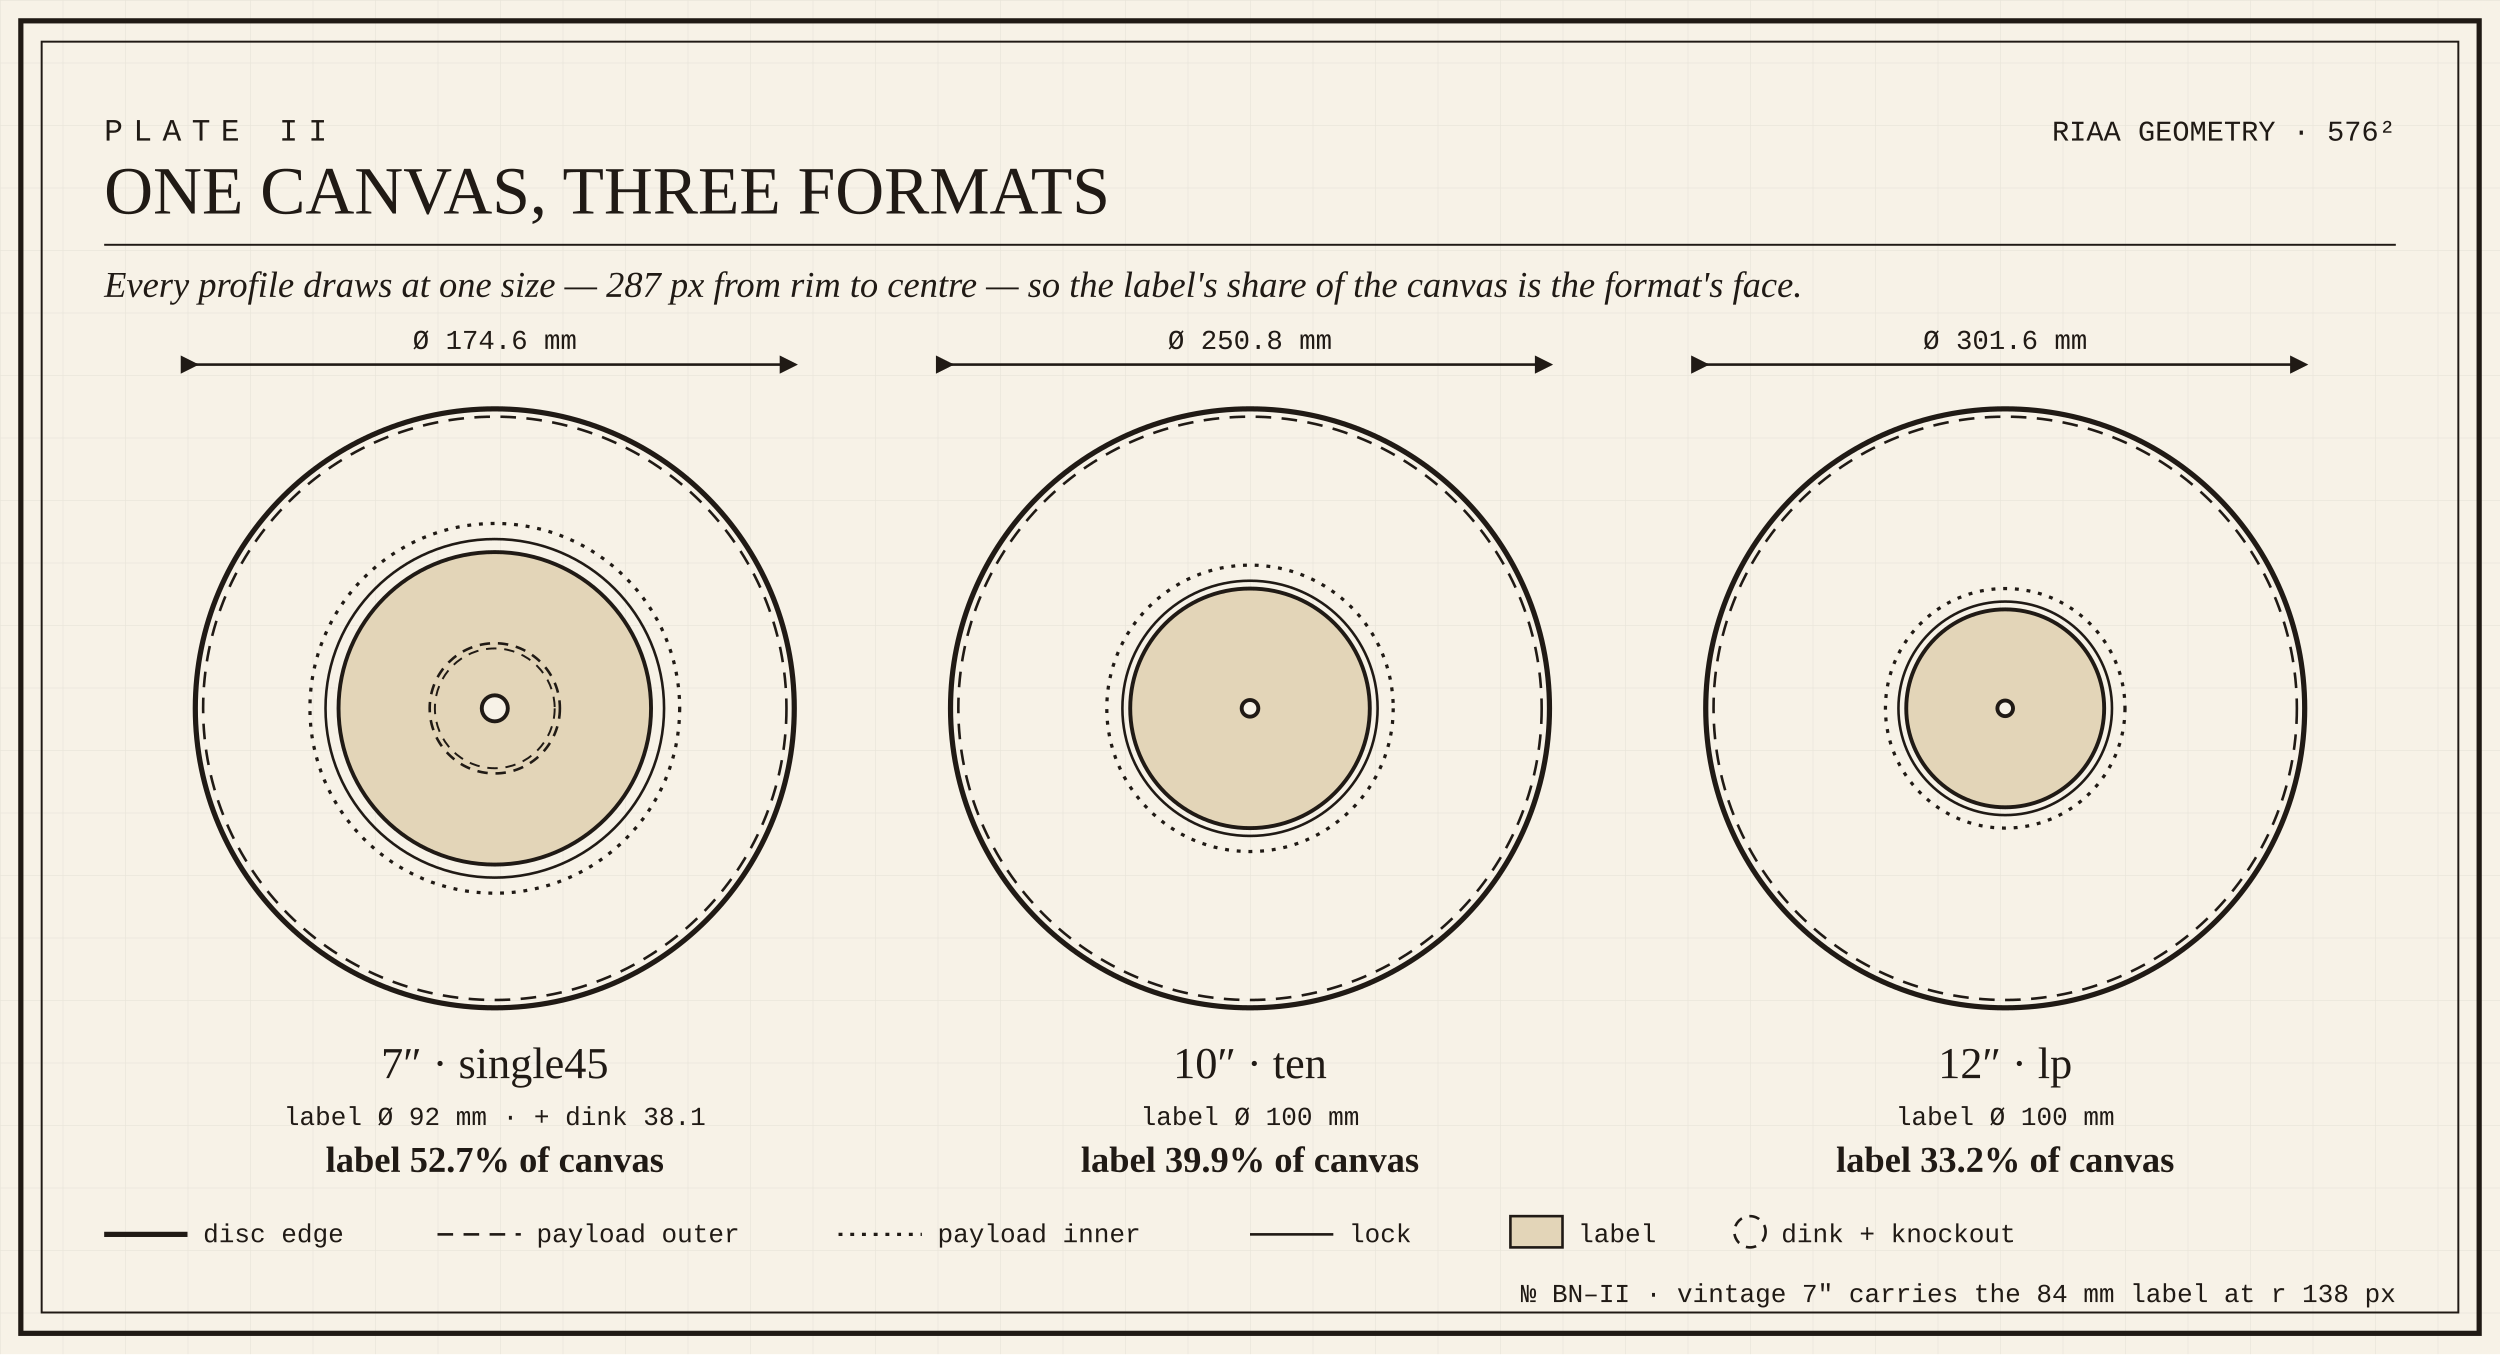
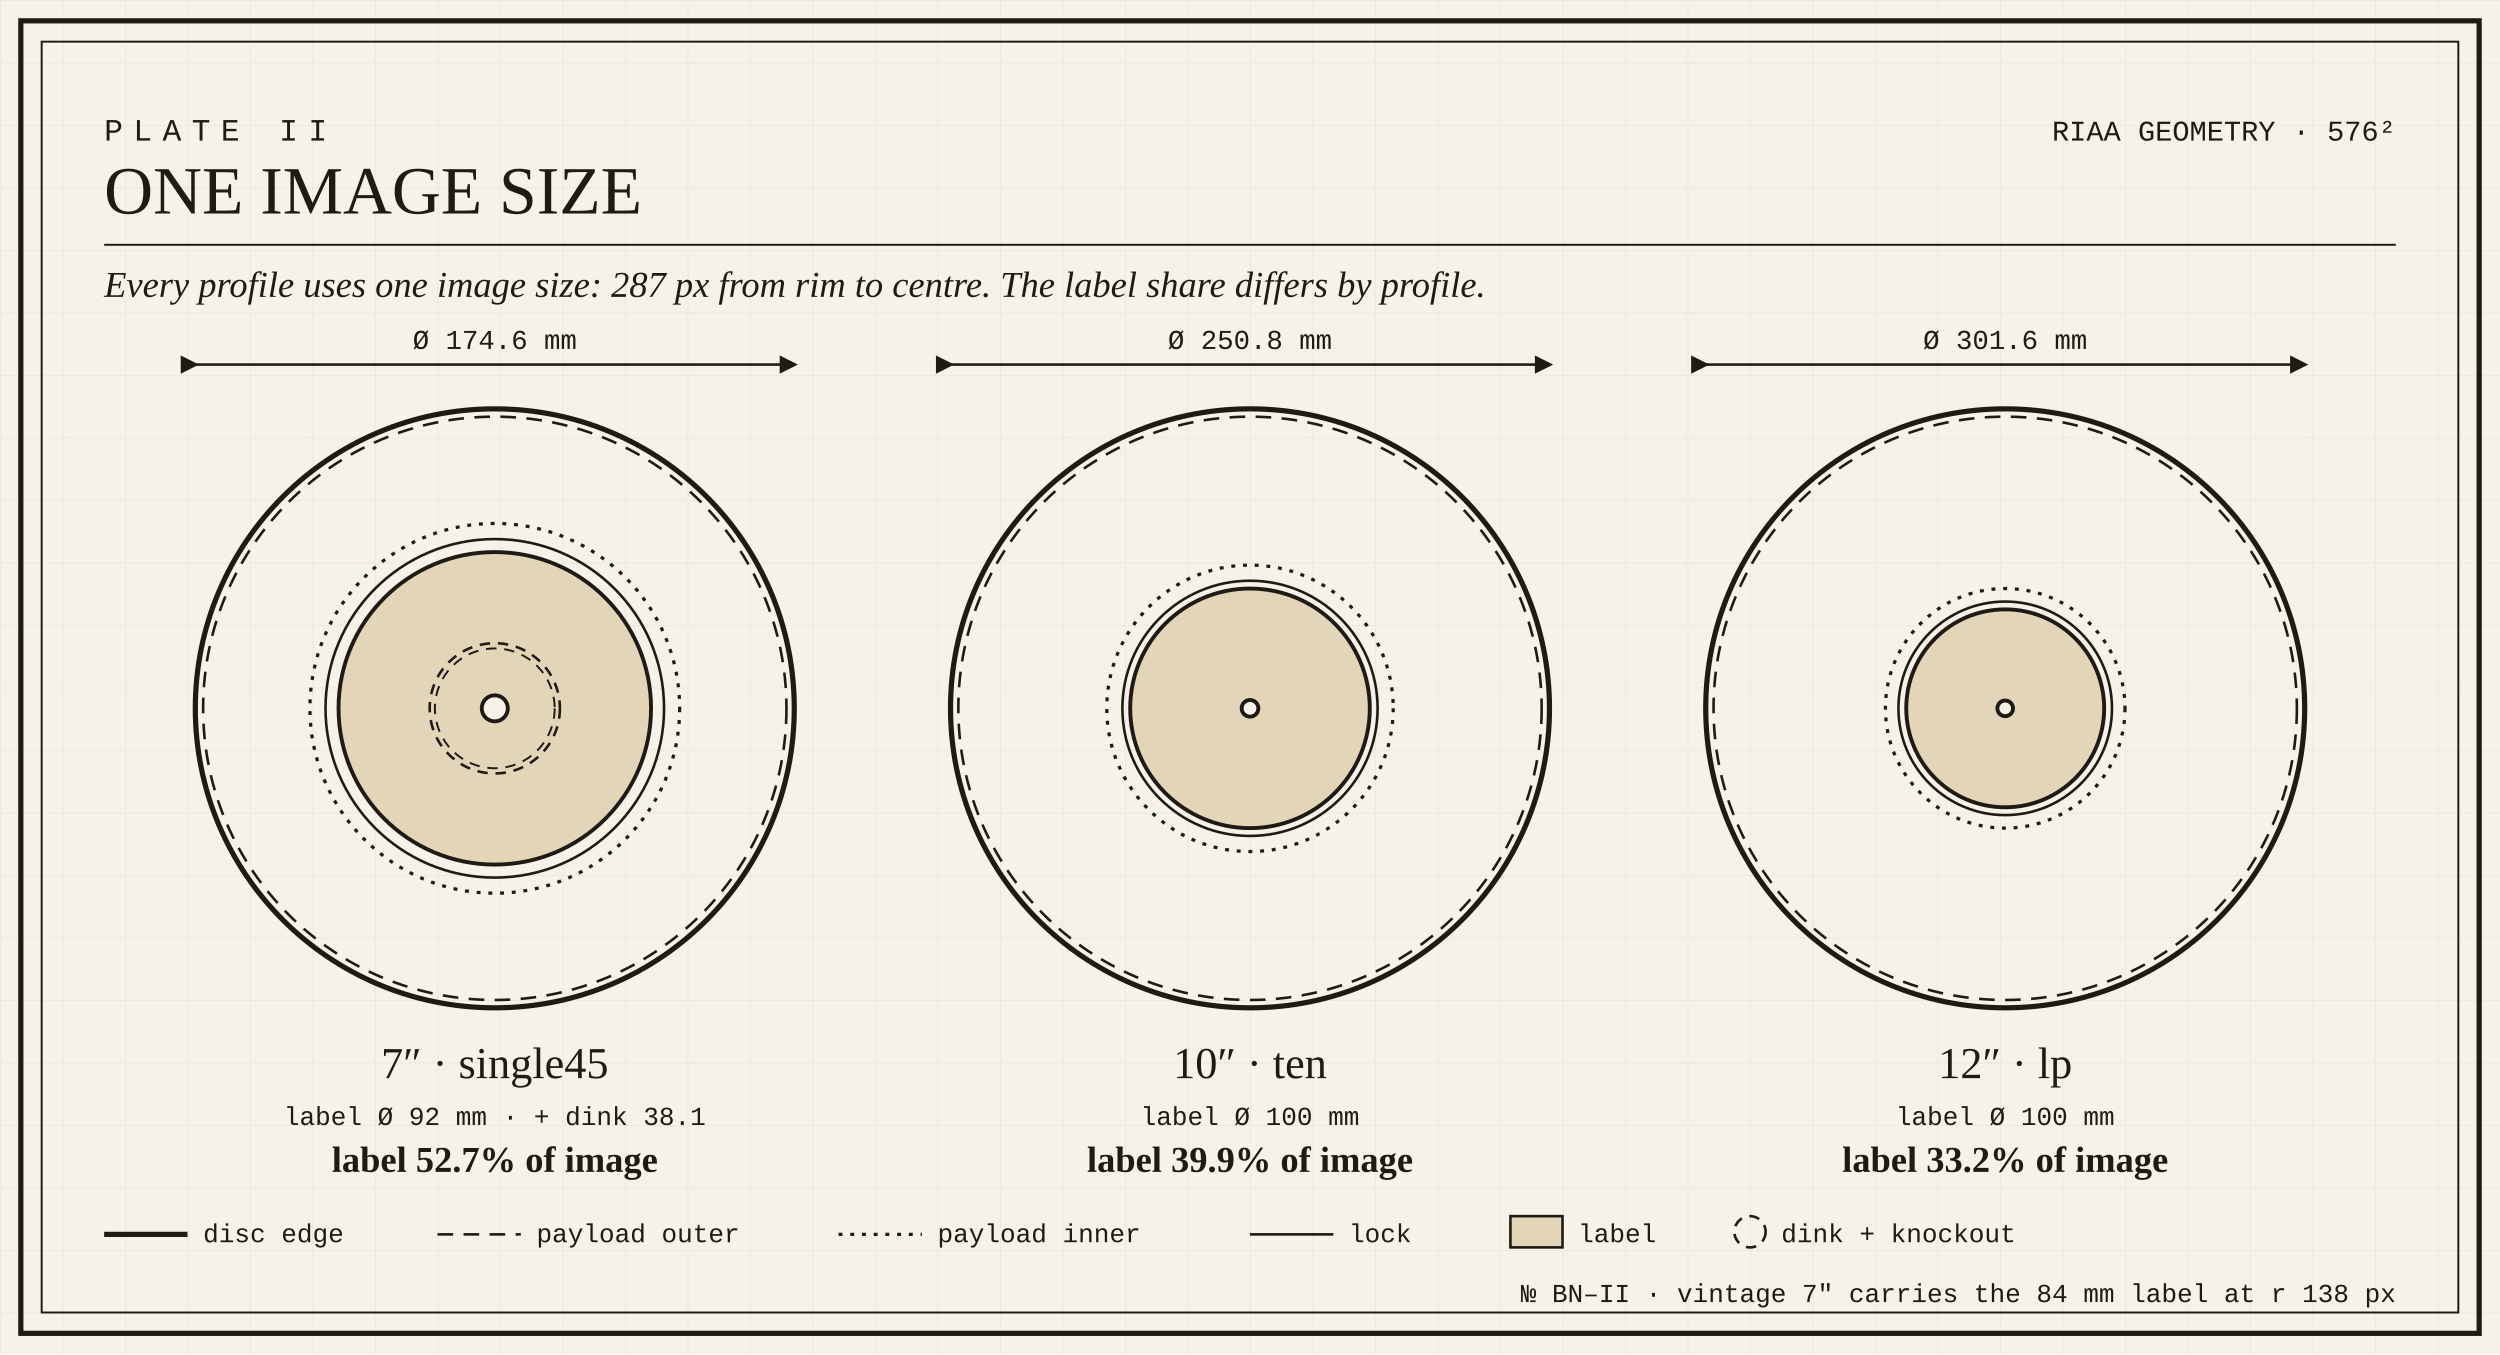
<svg xmlns="http://www.w3.org/2000/svg" viewBox="0 0 960 520" font-family="Georgia, 'Times New Roman', serif">
  <defs>
    <pattern id="grid2" width="24" height="24" patternUnits="userSpaceOnUse">
      <path d="M24,0 H0 V24" fill="none" stroke="#201A15" stroke-width="0.5" opacity="0.07" />
    </pattern>
    <marker id="arr2" viewBox="0 0 10 10" refX="8" refY="5" markerWidth="7" markerHeight="7" orient="auto-start-reverse">
      <path d="M0,0 L10,5 L0,10 z" fill="#201A15" />
    </marker>
    <marker id="arr2s" viewBox="0 0 10 10" refX="2" refY="5" markerWidth="7" markerHeight="7" orient="auto-start-reverse">
      <path d="M10,0 L0,5 L10,10 z" fill="#201A15" />
    </marker>
  </defs>
  <rect x="0" y="0" width="960" height="520" fill="#F7F2E7" />
  <rect x="0" y="0" width="960" height="520" fill="url(#grid2)" />
  <rect x="8" y="8" width="944" height="504" fill="none" stroke="#201A15" stroke-width="2" />
  <rect x="16" y="16" width="928" height="488" fill="none" stroke="#201A15" stroke-width="0.75" />
  <text x="40" y="54" font-family="'Courier New', monospace" font-size="12" letter-spacing="4" fill="#201A15">PLATE II</text>
-   <text x="40" y="82" font-size="26" fill="#201A15">ONE CANVAS, THREE FORMATS</text>
+   <text x="40" y="82" font-size="26" fill="#201A15">ONE IMAGE SIZE</text>
  <text x="920" y="54" text-anchor="end" font-family="'Courier New', monospace" font-size="11" fill="#201A15">RIAA GEOMETRY · 576²</text>
  <line x1="40" y1="94" x2="920" y2="94" stroke="#201A15" stroke-width="0.75" />
-   <text x="40" y="114" font-size="14" font-style="italic" fill="#201A15">Every profile draws at one size — 287 px from rim to centre — so the label's share of the canvas is the format's face.</text>
+   <text x="40" y="114" font-size="14" font-style="italic" fill="#201A15">Every profile uses one image size: 287 px from rim to centre. The label share differs by profile.</text>
  <g font-family="'Courier New', monospace" font-size="10.5" fill="#201A15">
    <line x1="75" y1="140" x2="305" y2="140" stroke="#201A15" stroke-width="1" marker-start="url(#arr2s)" marker-end="url(#arr2)" />
    <text x="190" y="134" text-anchor="middle">Ø 174.6 mm</text>
    <line x1="365" y1="140" x2="595" y2="140" stroke="#201A15" stroke-width="1" marker-start="url(#arr2s)" marker-end="url(#arr2)" />
    <text x="480" y="134" text-anchor="middle">Ø 250.8 mm</text>
    <line x1="655" y1="140" x2="885" y2="140" stroke="#201A15" stroke-width="1" marker-start="url(#arr2s)" marker-end="url(#arr2)" />
    <text x="770" y="134" text-anchor="middle">Ø 301.6 mm</text>
  </g>
  <g>
    <circle cx="190" cy="272" r="115" fill="none" stroke="#201A15" stroke-width="2" />
    <circle cx="190" cy="272" r="112" fill="none" stroke="#201A15" stroke-width="1" stroke-dasharray="6 4" />
    <circle cx="190" cy="272" r="71" fill="none" stroke="#201A15" stroke-width="1.25" stroke-dasharray="1.5 3" />
    <circle cx="190" cy="272" r="65" fill="none" stroke="#201A15" stroke-width="1" />
    <circle cx="190" cy="272" r="60" fill="#E3D5B8" stroke="#201A15" stroke-width="1.5" />
    <circle cx="190" cy="272" r="25" fill="none" stroke="#201A15" stroke-width="1" stroke-dasharray="4 3" />
    <circle cx="190" cy="272" r="23" fill="none" stroke="#201A15" stroke-width="0.75" stroke-dasharray="4 3" />
    <circle cx="190" cy="272" r="5" fill="#F7F2E7" stroke="#201A15" stroke-width="1.5" />
    <text x="190" y="414" text-anchor="middle" font-size="17" fill="#201A15">7″ · single45</text>
    <text x="190" y="432" text-anchor="middle" font-family="'Courier New', monospace" font-size="10" fill="#201A15">label Ø 92 mm · + dink 38.1</text>
-     <text x="190" y="450" text-anchor="middle" font-size="14" font-weight="bold" fill="#201A15">label 52.7% of canvas</text>
+     <text x="190" y="450" text-anchor="middle" font-size="14" font-weight="bold" fill="#201A15">label 52.7% of image</text>
  </g>
  <g>
    <circle cx="480" cy="272" r="115" fill="none" stroke="#201A15" stroke-width="2" />
    <circle cx="480" cy="272" r="112" fill="none" stroke="#201A15" stroke-width="1" stroke-dasharray="6 4" />
    <circle cx="480" cy="272" r="55" fill="none" stroke="#201A15" stroke-width="1.25" stroke-dasharray="1.5 3" />
    <circle cx="480" cy="272" r="49" fill="none" stroke="#201A15" stroke-width="1" />
    <circle cx="480" cy="272" r="46" fill="#E3D5B8" stroke="#201A15" stroke-width="1.5" />
    <circle cx="480" cy="272" r="3.2" fill="#F7F2E7" stroke="#201A15" stroke-width="1.5" />
    <text x="480" y="414" text-anchor="middle" font-size="17" fill="#201A15">10″ · ten</text>
    <text x="480" y="432" text-anchor="middle" font-family="'Courier New', monospace" font-size="10" fill="#201A15">label Ø 100 mm</text>
-     <text x="480" y="450" text-anchor="middle" font-size="14" font-weight="bold" fill="#201A15">label 39.9% of canvas</text>
+     <text x="480" y="450" text-anchor="middle" font-size="14" font-weight="bold" fill="#201A15">label 39.9% of image</text>
  </g>
  <g>
    <circle cx="770" cy="272" r="115" fill="none" stroke="#201A15" stroke-width="2" />
    <circle cx="770" cy="272" r="112" fill="none" stroke="#201A15" stroke-width="1" stroke-dasharray="6 4" />
    <circle cx="770" cy="272" r="46" fill="none" stroke="#201A15" stroke-width="1.25" stroke-dasharray="1.5 3" />
    <circle cx="770" cy="272" r="41" fill="none" stroke="#201A15" stroke-width="1" />
    <circle cx="770" cy="272" r="38" fill="#E3D5B8" stroke="#201A15" stroke-width="1.5" />
    <circle cx="770" cy="272" r="3" fill="#F7F2E7" stroke="#201A15" stroke-width="1.5" />
    <text x="770" y="414" text-anchor="middle" font-size="17" fill="#201A15">12″ · lp</text>
    <text x="770" y="432" text-anchor="middle" font-family="'Courier New', monospace" font-size="10" fill="#201A15">label Ø 100 mm</text>
-     <text x="770" y="450" text-anchor="middle" font-size="14" font-weight="bold" fill="#201A15">label 33.2% of canvas</text>
+     <text x="770" y="450" text-anchor="middle" font-size="14" font-weight="bold" fill="#201A15">label 33.2% of image</text>
  </g>
  <g font-family="'Courier New', monospace" font-size="10" fill="#201A15">
    <line x1="40" y1="474" x2="72" y2="474" stroke="#201A15" stroke-width="2" />
    <text x="78" y="477">disc edge</text>
    <line x1="168" y1="474" x2="200" y2="474" stroke="#201A15" stroke-width="1" stroke-dasharray="6 4" />
    <text x="206" y="477">payload outer</text>
    <line x1="322" y1="474" x2="354" y2="474" stroke="#201A15" stroke-width="1.25" stroke-dasharray="1.5 3" />
    <text x="360" y="477">payload inner</text>
    <line x1="480" y1="474" x2="512" y2="474" stroke="#201A15" stroke-width="1" />
    <text x="518" y="477">lock</text>
    <rect x="580" y="467" width="20" height="12" fill="#E3D5B8" stroke="#201A15" stroke-width="1" />
    <text x="606" y="477">label</text>
    <circle cx="672" cy="473" r="6" fill="none" stroke="#201A15" stroke-width="1" stroke-dasharray="4 3" />
    <text x="684" y="477">dink + knockout</text>
  </g>
  <text x="920" y="500" text-anchor="end" font-family="'Courier New', monospace" font-size="10" fill="#201A15">№ BN–II · vintage 7″ carries the 84 mm label at r 138 px</text>
</svg>
